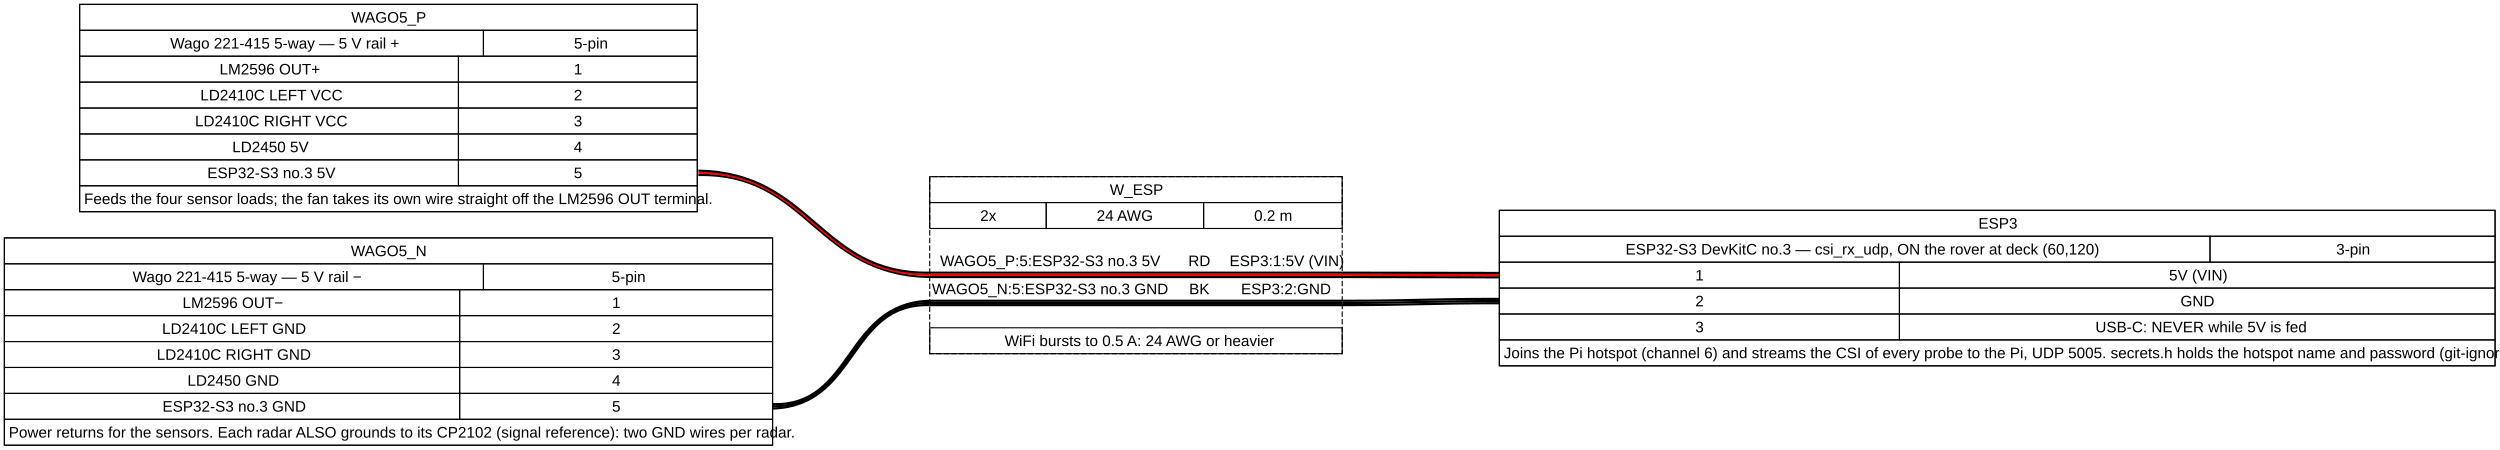
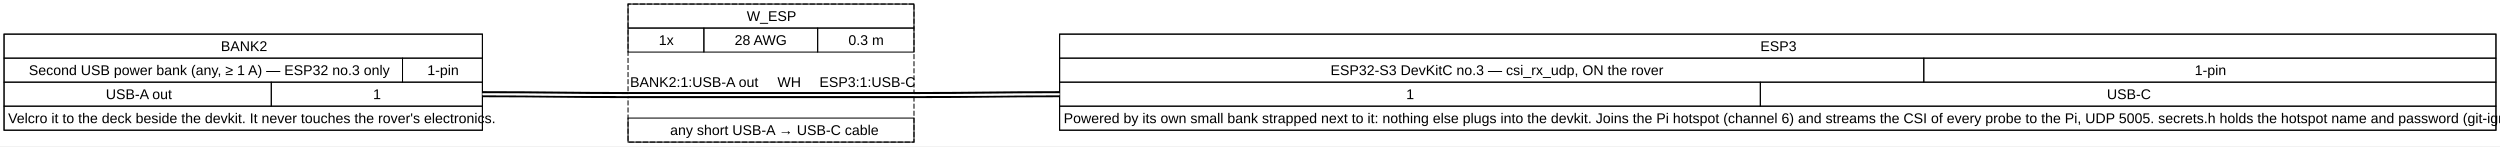
- <svg xmlns="http://www.w3.org/2000/svg" width="2291pt" height="412pt" viewBox="0.00 0.00 2291.00 412.00">
-   <g id="graph0" class="graph" transform="scale(1 1) rotate(0) translate(4 408)">
-     <polygon fill="#ffffff" stroke="none" points="-4,4 -4,-408 2286.5,-408 2286.5,4 -4,4" />
+ <svg xmlns="http://www.w3.org/2000/svg" width="2472pt" height="145pt" viewBox="0.00 0.00 2472.00 145.00">
+   <g id="graph0" class="graph" transform="scale(1 1) rotate(0) translate(4 140.5)">
+     <polygon fill="#ffffff" stroke="none" points="-4,4 -4,-140.5 2468,-140.5 2468,4 -4,4" />
    <g id="node1" class="node">
-       <polygon fill="#ffffff" stroke="black" points="635,-404 69,-404 69,-214 635,-214 635,-404" />
-       <polygon fill="none" stroke="black" points="69,-380.25 69,-404 635,-404 635,-380.25 69,-380.25" />
-       <text xml:space="preserve" text-anchor="start" x="317.88" y="-387.25" font-family="arial" font-size="14.00">WAGO5_P</text>
-       <polygon fill="none" stroke="black" points="69,-356.5 69,-380.25 439,-380.25 439,-356.5 69,-356.5" />
-       <text xml:space="preserve" text-anchor="start" x="152" y="-363.5" font-family="arial" font-size="14.00">Wago 221-415 5-way — 5 V rail +</text>
-       <polygon fill="none" stroke="black" points="439,-356.5 439,-380.25 635,-380.25 635,-356.5 439,-356.5" />
-       <text xml:space="preserve" text-anchor="start" x="522" y="-363.5" font-family="arial" font-size="14.00">5-pin</text>
-       <polygon fill="none" stroke="black" points="69,-332.75 69,-356.5 416.12,-356.5 416.12,-332.75 69,-332.75" />
-       <text xml:space="preserve" text-anchor="start" x="197.19" y="-339.75" font-family="arial" font-size="14.00">LM2596 OUT+</text>
-       <polygon fill="none" stroke="black" points="416.12,-332.75 416.12,-356.5 635,-356.5 635,-332.75 416.12,-332.75" />
-       <text xml:space="preserve" text-anchor="start" x="521.81" y="-339.75" font-family="arial" font-size="14.00">1</text>
-       <polygon fill="none" stroke="black" points="69,-309 69,-332.75 416.12,-332.75 416.12,-309 69,-309" />
-       <text xml:space="preserve" text-anchor="start" x="179.56" y="-316" font-family="arial" font-size="14.00">LD2410C LEFT VCC</text>
-       <polygon fill="none" stroke="black" points="416.12,-309 416.12,-332.75 635,-332.75 635,-309 416.12,-309" />
-       <text xml:space="preserve" text-anchor="start" x="521.81" y="-316" font-family="arial" font-size="14.00">2</text>
-       <polygon fill="none" stroke="black" points="69,-285.25 69,-309 416.12,-309 416.12,-285.25 69,-285.25" />
-       <text xml:space="preserve" text-anchor="start" x="174.69" y="-292.25" font-family="arial" font-size="14.00">LD2410C RIGHT VCC</text>
-       <polygon fill="none" stroke="black" points="416.12,-285.25 416.12,-309 635,-309 635,-285.25 416.12,-285.25" />
-       <text xml:space="preserve" text-anchor="start" x="521.81" y="-292.25" font-family="arial" font-size="14.00">3</text>
-       <polygon fill="none" stroke="black" points="69,-261.5 69,-285.25 416.12,-285.25 416.12,-261.5 69,-261.5" />
-       <text xml:space="preserve" text-anchor="start" x="208.81" y="-268.5" font-family="arial" font-size="14.00">LD2450 5V</text>
-       <polygon fill="none" stroke="black" points="416.12,-261.5 416.12,-285.25 635,-285.25 635,-261.5 416.12,-261.5" />
-       <text xml:space="preserve" text-anchor="start" x="521.81" y="-268.5" font-family="arial" font-size="14.00">4</text>
-       <polygon fill="none" stroke="black" points="69,-237.75 69,-261.5 416.12,-261.5 416.12,-237.75 69,-237.75" />
-       <text xml:space="preserve" text-anchor="start" x="185.94" y="-244.75" font-family="arial" font-size="14.00">ESP32-S3 no.3 5V</text>
-       <polygon fill="none" stroke="black" points="416.12,-237.75 416.12,-261.5 635,-261.5 635,-237.75 416.12,-237.75" />
-       <text xml:space="preserve" text-anchor="start" x="521.81" y="-244.75" font-family="arial" font-size="14.00">5</text>
-       <polygon fill="none" stroke="black" points="69,-214 69,-237.75 635,-237.75 635,-214 69,-214" />
-       <text xml:space="preserve" text-anchor="start" x="73" y="-221" font-family="arial" font-size="14.00">Feeds the four sensor loads; the fan takes its own wire straight off the LM2596 OUT terminal.</text>
+       <polygon fill="#ffffff" stroke="black" points="473,-106.75 0,-106.75 0,-11.75 473,-11.75 473,-106.75" />
+       <polygon fill="none" stroke="black" points="0,-83 0,-106.75 473,-106.75 473,-83 0,-83" />
+       <text xml:space="preserve" text-anchor="start" x="214.38" y="-90" font-family="arial" font-size="14.00">BANK2</text>
+       <polygon fill="none" stroke="black" points="0,-59.25 0,-83 394,-83 394,-59.25 0,-59.25" />
+       <text xml:space="preserve" text-anchor="start" x="24.5" y="-66.25" font-family="arial" font-size="14.00">Second USB power bank (any, ≥ 1 A) — ESP32 no.3 only</text>
+       <polygon fill="none" stroke="black" points="394,-59.25 394,-83 473,-83 473,-59.25 394,-59.25" />
+       <text xml:space="preserve" text-anchor="start" x="418.5" y="-66.25" font-family="arial" font-size="14.00">1-pin</text>
+       <polygon fill="none" stroke="black" points="0,-35.5 0,-59.25 264.25,-59.25 264.25,-35.5 0,-35.5" />
+       <text xml:space="preserve" text-anchor="start" x="100.62" y="-42.5" font-family="arial" font-size="14.00">USB-A out</text>
+       <polygon fill="none" stroke="black" points="264.25,-35.5 264.25,-59.25 473,-59.25 473,-35.5 264.25,-35.5" />
+       <text xml:space="preserve" text-anchor="start" x="364.88" y="-42.5" font-family="arial" font-size="14.00">1</text>
+       <polygon fill="none" stroke="black" points="0,-11.75 0,-35.5 473,-35.5 473,-11.75 0,-11.75" />
+       <text xml:space="preserve" text-anchor="start" x="4" y="-18.75" font-family="arial" font-size="14.00">Velcro it to the deck beside the devkit. It never touches the rover's electronics.</text>
    </g>
-     <g id="node4" class="node">
-       <polygon fill="#ffffff" stroke="black" stroke-dasharray="5,2" points="1226,-246.12 848,-246.12 848,-83.88 1226,-83.88 1226,-246.12" />
-       <polygon fill="none" stroke="black" points="848,-222.38 848,-246.12 1226,-246.12 1226,-222.38 848,-222.38" />
-       <text xml:space="preserve" text-anchor="start" x="1013" y="-229.38" font-family="arial" font-size="14.00">W_ESP</text>
-       <polygon fill="none" stroke="black" points="848,-198.62 848,-222.38 954.75,-222.38 954.75,-198.62 848,-198.62" />
-       <text xml:space="preserve" text-anchor="start" x="894.25" y="-205.62" font-family="arial" font-size="14.00">2x</text>
-       <polygon fill="none" stroke="black" points="954.75,-198.62 954.75,-222.38 1099,-222.38 1099,-198.62 954.75,-198.62" />
-       <text xml:space="preserve" text-anchor="start" x="1001" y="-205.62" font-family="arial" font-size="14.00">24 AWG</text>
-       <polygon fill="none" stroke="black" points="1099,-198.62 1099,-222.38 1226,-222.38 1226,-198.62 1099,-198.62" />
-       <text xml:space="preserve" text-anchor="start" x="1145.25" y="-205.62" font-family="arial" font-size="14.00">0.2 m</text>
-       <text xml:space="preserve" text-anchor="start" x="953.88" y="-183.88" font-family="arial" font-size="14.00"> </text>
-       <text xml:space="preserve" text-anchor="start" x="857.5" y="-164.12" font-family="arial" font-size="14.00">WAGO5_P:5:ESP32-S3 no.3 5V</text>
-       <text xml:space="preserve" text-anchor="start" x="1065.5" y="-164.12" font-family="arial" font-size="14.00">     RD    </text>
-       <text xml:space="preserve" text-anchor="start" x="1122.75" y="-164.12" font-family="arial" font-size="14.00">ESP3:1:5V (VIN)</text>
-       <polygon fill="#000000" stroke="none" points="848,-157.12 848,-159.12 1226,-159.12 1226,-157.12 848,-157.12" />
-       <polygon fill="#ff0000" stroke="none" points="848,-155.12 848,-157.12 1226,-157.12 1226,-155.12 848,-155.12" />
-       <polygon fill="#000000" stroke="none" points="848,-153.12 848,-155.12 1226,-155.12 1226,-153.12 848,-153.12" />
-       <text xml:space="preserve" text-anchor="start" x="850" y="-138.38" font-family="arial" font-size="14.00">WAGO5_N:5:ESP32-S3 no.3 GND</text>
-       <text xml:space="preserve" text-anchor="start" x="1066.25" y="-138.38" font-family="arial" font-size="14.00">     BK    </text>
-       <text xml:space="preserve" text-anchor="start" x="1133.25" y="-138.38" font-family="arial" font-size="14.00">ESP3:2:GND</text>
-       <polygon fill="#000000" stroke="none" points="848,-131.38 848,-133.38 1226,-133.38 1226,-131.38 848,-131.38" />
-       <polygon fill="#000000" stroke="none" points="848,-129.38 848,-131.38 1226,-131.38 1226,-129.38 848,-129.38" />
-       <polygon fill="#000000" stroke="none" points="848,-127.38 848,-129.38 1226,-129.38 1226,-127.38 848,-127.38" />
-       <text xml:space="preserve" text-anchor="start" x="953.88" y="-112.62" font-family="arial" font-size="14.00"> </text>
-       <polygon fill="none" stroke="black" points="848,-83.88 848,-107.62 1226,-107.62 1226,-83.88 848,-83.88" />
-       <text xml:space="preserve" text-anchor="start" x="916.62" y="-90.88" font-family="arial" font-size="14.00">WiFi bursts to 0.5 A: 24 AWG or heavier</text>
+     <g id="node3" class="node">
+       <polygon fill="#ffffff" stroke="black" stroke-dasharray="5,2" points="899.75,-136.5 617,-136.5 617,0 899.75,0 899.75,-136.5" />
+       <polygon fill="none" stroke="black" points="617,-112.75 617,-136.5 899.75,-136.5 899.75,-112.75 617,-112.75" />
+       <text xml:space="preserve" text-anchor="start" x="734.38" y="-119.75" font-family="arial" font-size="14.00">W_ESP</text>
+       <polygon fill="none" stroke="black" points="617,-89 617,-112.75 692,-112.75 692,-89 617,-89" />
+       <text xml:space="preserve" text-anchor="start" x="647.38" y="-96" font-family="arial" font-size="14.00">1x</text>
+       <polygon fill="none" stroke="black" points="692,-89 692,-112.75 804.5,-112.75 804.5,-89 692,-89" />
+       <text xml:space="preserve" text-anchor="start" x="722.38" y="-96" font-family="arial" font-size="14.00">28 AWG</text>
+       <polygon fill="none" stroke="black" points="804.5,-89 804.5,-112.75 899.75,-112.75 899.75,-89 804.5,-89" />
+       <text xml:space="preserve" text-anchor="start" x="834.88" y="-96" font-family="arial" font-size="14.00">0.3 m</text>
+       <text xml:space="preserve" text-anchor="start" x="678.25" y="-74.25" font-family="arial" font-size="14.00"> </text>
+       <text xml:space="preserve" text-anchor="start" x="619" y="-54.5" font-family="arial" font-size="14.00">BANK2:1:USB-A out</text>
+       <text xml:space="preserve" text-anchor="start" x="745.25" y="-54.5" font-family="arial" font-size="14.00">     WH    </text>
+       <text xml:space="preserve" text-anchor="start" x="806.25" y="-54.5" font-family="arial" font-size="14.00">ESP3:1:USB-C</text>
+       <polygon fill="#000000" stroke="none" points="617,-47.5 617,-49.5 899.75,-49.5 899.75,-47.5 617,-47.5" />
+       <polygon fill="#ffffff" stroke="none" points="617,-45.5 617,-47.5 899.75,-47.5 899.75,-45.5 617,-45.5" />
+       <polygon fill="#000000" stroke="none" points="617,-43.5 617,-45.5 899.75,-45.5 899.75,-43.5 617,-43.5" />
+       <text xml:space="preserve" text-anchor="start" x="678.25" y="-28.75" font-family="arial" font-size="14.00"> </text>
+       <polygon fill="none" stroke="black" points="617,0 617,-23.75 899.75,-23.75 899.75,0 617,0" />
+       <text xml:space="preserve" text-anchor="start" x="658.62" y="-7" font-family="arial" font-size="14.00">any short USB-A → USB-C cable</text>
    </g>
    <g id="edge1" class="edge">
-       <path fill="none" stroke="#000000" stroke-width="2" d="M636,-247.63C736.98,-249.5 743.03,-156 848,-154.13" />
-       <path fill="none" stroke="#ff0000" stroke-width="2" d="M636,-249.62C738.98,-249.62 745.02,-156.12 848,-156.12" />
-       <path fill="none" stroke="#000000" stroke-width="2" d="M636,-251.62C740.97,-249.75 747.02,-156.25 848,-158.12" />
+       <path fill="none" stroke="#000000" stroke-width="2" d="M473,-45.38C536.89,-45.38 552.89,-44.5 617,-44.5" />
+       <path fill="none" stroke="#ffffff" stroke-width="2" d="M473,-47.38C537,-47.38 553,-46.5 617,-46.5" />
+       <path fill="none" stroke="#000000" stroke-width="2" d="M473,-49.37C537.11,-49.37 553.11,-48.5 617,-48.5" />
    </g>
    <g id="node2" class="node">
-       <polygon fill="#ffffff" stroke="black" points="2282.5,-215.25 1370,-215.25 1370,-72.75 2282.5,-72.75 2282.5,-215.25" />
-       <polygon fill="none" stroke="black" points="1370,-191.5 1370,-215.25 2282.5,-215.25 2282.5,-191.5 1370,-191.5" />
-       <text xml:space="preserve" text-anchor="start" x="1809" y="-198.5" font-family="arial" font-size="14.00">ESP3</text>
-       <polygon fill="none" stroke="black" points="1370,-167.75 1370,-191.5 2021.25,-191.5 2021.25,-167.75 1370,-167.75" />
-       <text xml:space="preserve" text-anchor="start" x="1485.62" y="-174.75" font-family="arial" font-size="14.00">ESP32-S3 DevKitC no.3 — csi_rx_udp, ON the rover at deck (60,120)</text>
-       <polygon fill="none" stroke="black" points="2021.25,-167.75 2021.25,-191.5 2282.5,-191.5 2282.5,-167.75 2021.25,-167.75" />
-       <text xml:space="preserve" text-anchor="start" x="2136.88" y="-174.75" font-family="arial" font-size="14.00">3-pin</text>
-       <polygon fill="none" stroke="black" points="1370,-144 1370,-167.75 1736.62,-167.75 1736.62,-144 1370,-144" />
-       <text xml:space="preserve" text-anchor="start" x="1549.56" y="-151" font-family="arial" font-size="14.00">1</text>
-       <polygon fill="none" stroke="black" points="1736.62,-144 1736.62,-167.75 2282.5,-167.75 2282.5,-144 1736.62,-144" />
-       <text xml:space="preserve" text-anchor="start" x="1983.69" y="-151" font-family="arial" font-size="14.00">5V (VIN)</text>
-       <polygon fill="none" stroke="black" points="1370,-120.25 1370,-144 1736.62,-144 1736.62,-120.25 1370,-120.25" />
-       <text xml:space="preserve" text-anchor="start" x="1549.56" y="-127.25" font-family="arial" font-size="14.00">2</text>
-       <polygon fill="none" stroke="black" points="1736.62,-120.25 1736.62,-144 2282.5,-144 2282.5,-120.25 1736.62,-120.25" />
-       <text xml:space="preserve" text-anchor="start" x="1994.19" y="-127.25" font-family="arial" font-size="14.00">GND</text>
-       <polygon fill="none" stroke="black" points="1370,-96.5 1370,-120.25 1736.62,-120.25 1736.62,-96.5 1370,-96.5" />
-       <text xml:space="preserve" text-anchor="start" x="1549.56" y="-103.5" font-family="arial" font-size="14.00">3</text>
-       <polygon fill="none" stroke="black" points="1736.62,-96.5 1736.62,-120.25 2282.5,-120.25 2282.5,-96.5 1736.62,-96.5" />
-       <text xml:space="preserve" text-anchor="start" x="1916.19" y="-103.5" font-family="arial" font-size="14.00">USB-C: NEVER while 5V is fed</text>
-       <polygon fill="none" stroke="black" points="1370,-72.75 1370,-96.5 2282.5,-96.5 2282.5,-72.75 1370,-72.75" />
-       <text xml:space="preserve" text-anchor="start" x="1374" y="-79.75" font-family="arial" font-size="14.00">Joins the Pi hotspot (channel 6) and streams the CSI of every probe to the Pi, UDP 5005. secrets.h holds the hotspot name and password (git-ignored).</text>
-     </g>
-     <g id="node3" class="node">
-       <polygon fill="#ffffff" stroke="black" points="704,-190 0,-190 0,0 704,0 704,-190" />
-       <polygon fill="none" stroke="black" points="0,-166.25 0,-190 704,-190 704,-166.25 0,-166.25" />
-       <text xml:space="preserve" text-anchor="start" x="317.5" y="-173.25" font-family="arial" font-size="14.00">WAGO5_N</text>
-       <polygon fill="none" stroke="black" points="0,-142.5 0,-166.25 439,-166.25 439,-142.5 0,-142.5" />
-       <text xml:space="preserve" text-anchor="start" x="117.5" y="-149.5" font-family="arial" font-size="14.00">Wago 221-415 5-way — 5 V rail −</text>
-       <polygon fill="none" stroke="black" points="439,-142.5 439,-166.25 704,-166.25 704,-142.5 439,-142.5" />
-       <text xml:space="preserve" text-anchor="start" x="556.5" y="-149.5" font-family="arial" font-size="14.00">5-pin</text>
-       <polygon fill="none" stroke="black" points="0,-118.75 0,-142.5 417.25,-142.5 417.25,-118.75 0,-118.75" />
-       <text xml:space="preserve" text-anchor="start" x="163.25" y="-125.75" font-family="arial" font-size="14.00">LM2596 OUT−</text>
-       <polygon fill="none" stroke="black" points="417.25,-118.75 417.25,-142.5 704,-142.5 704,-118.75 417.25,-118.75" />
-       <text xml:space="preserve" text-anchor="start" x="556.88" y="-125.75" font-family="arial" font-size="14.00">1</text>
-       <polygon fill="none" stroke="black" points="0,-95 0,-118.75 417.25,-118.75 417.25,-95 0,-95" />
-       <text xml:space="preserve" text-anchor="start" x="144.5" y="-102" font-family="arial" font-size="14.00">LD2410C LEFT GND</text>
-       <polygon fill="none" stroke="black" points="417.25,-95 417.25,-118.75 704,-118.75 704,-95 417.25,-95" />
-       <text xml:space="preserve" text-anchor="start" x="556.88" y="-102" font-family="arial" font-size="14.00">2</text>
-       <polygon fill="none" stroke="black" points="0,-71.25 0,-95 417.25,-95 417.25,-71.25 0,-71.25" />
-       <text xml:space="preserve" text-anchor="start" x="139.62" y="-78.25" font-family="arial" font-size="14.00">LD2410C RIGHT GND</text>
-       <polygon fill="none" stroke="black" points="417.25,-71.25 417.25,-95 704,-95 704,-71.25 417.25,-71.25" />
-       <text xml:space="preserve" text-anchor="start" x="556.88" y="-78.25" font-family="arial" font-size="14.00">3</text>
-       <polygon fill="none" stroke="black" points="0,-47.5 0,-71.25 417.25,-71.25 417.25,-47.5 0,-47.5" />
-       <text xml:space="preserve" text-anchor="start" x="167.75" y="-54.5" font-family="arial" font-size="14.00">LD2450 GND</text>
-       <polygon fill="none" stroke="black" points="417.25,-47.5 417.25,-71.25 704,-71.25 704,-47.5 417.25,-47.5" />
-       <text xml:space="preserve" text-anchor="start" x="556.88" y="-54.5" font-family="arial" font-size="14.00">4</text>
-       <polygon fill="none" stroke="black" points="0,-23.75 0,-47.5 417.25,-47.5 417.25,-23.75 0,-23.75" />
-       <text xml:space="preserve" text-anchor="start" x="144.88" y="-30.75" font-family="arial" font-size="14.00">ESP32-S3 no.3 GND</text>
-       <polygon fill="none" stroke="black" points="417.25,-23.75 417.25,-47.5 704,-47.5 704,-23.75 417.25,-23.75" />
-       <text xml:space="preserve" text-anchor="start" x="556.88" y="-30.75" font-family="arial" font-size="14.00">5</text>
-       <polygon fill="none" stroke="black" points="0,0 0,-23.75 704,-23.75 704,0 0,0" />
-       <text xml:space="preserve" text-anchor="start" x="4" y="-7" font-family="arial" font-size="14.00">Power returns for the sensors. Each radar ALSO grounds to its CP2102 (signal reference): two GND wires per radar.</text>
-     </g>
-     <g id="edge3" class="edge">
-       <path fill="none" stroke="#000000" stroke-width="2" d="M704,-33.63C782.6,-35.82 773.38,-130.57 848,-128.38" />
-       <path fill="none" stroke="#000000" stroke-width="2" d="M704,-35.63C780.61,-35.63 771.39,-130.38 848,-130.38" />
-       <path fill="none" stroke="#000000" stroke-width="2" d="M704,-37.62C778.62,-35.43 769.4,-130.18 848,-132.37" />
+       <polygon fill="#ffffff" stroke="black" points="2464,-106.75 1043.75,-106.75 1043.75,-11.75 2464,-11.75 2464,-106.75" />
+       <polygon fill="none" stroke="black" points="1043.75,-83 1043.75,-106.75 2464,-106.75 2464,-83 1043.75,-83" />
+       <text xml:space="preserve" text-anchor="start" x="1736.62" y="-90" font-family="arial" font-size="14.00">ESP3</text>
+       <polygon fill="none" stroke="black" points="1043.75,-59.25 1043.75,-83 1898.25,-83 1898.25,-59.25 1043.75,-59.25" />
+       <text xml:space="preserve" text-anchor="start" x="1311.62" y="-66.25" font-family="arial" font-size="14.00">ESP32-S3 DevKitC no.3 — csi_rx_udp, ON the rover</text>
+       <polygon fill="none" stroke="black" points="1898.25,-59.25 1898.25,-83 2464,-83 2464,-59.25 1898.25,-59.25" />
+       <text xml:space="preserve" text-anchor="start" x="2166.12" y="-66.25" font-family="arial" font-size="14.00">1-pin</text>
+       <polygon fill="none" stroke="black" points="1043.75,-35.5 1043.75,-59.25 1736.62,-59.25 1736.62,-35.5 1043.75,-35.5" />
+       <text xml:space="preserve" text-anchor="start" x="1386.44" y="-42.5" font-family="arial" font-size="14.00">1</text>
+       <polygon fill="none" stroke="black" points="1736.62,-35.5 1736.62,-59.25 2464,-59.25 2464,-35.5 1736.62,-35.5" />
+       <text xml:space="preserve" text-anchor="start" x="2079.31" y="-42.5" font-family="arial" font-size="14.00">USB-C</text>
+       <polygon fill="none" stroke="black" points="1043.75,-11.75 1043.75,-35.5 2464,-35.5 2464,-11.75 1043.75,-11.75" />
+       <text xml:space="preserve" text-anchor="start" x="1047.75" y="-18.75" font-family="arial" font-size="14.00">Powered by its own small bank strapped next to it: nothing else plugs into the devkit. Joins the Pi hotspot (channel 6) and streams the CSI of every probe to the Pi, UDP 5005. secrets.h holds the hotspot name and password (git-ignored).</text>
    </g>
    <g id="edge2" class="edge">
-       <path fill="none" stroke="#000000" stroke-width="2" d="M1226,-154.13C1289.97,-154.13 1305.97,-153.88 1370,-153.88" />
-       <path fill="none" stroke="#ff0000" stroke-width="2" d="M1226,-156.12C1290,-156.12 1306,-155.88 1370,-155.88" />
-       <path fill="none" stroke="#000000" stroke-width="2" d="M1226,-158.12C1290.03,-158.12 1306.03,-157.87 1370,-157.87" />
-     </g>
-     <g id="edge4" class="edge">
-       <path fill="none" stroke="#000000" stroke-width="2" d="M1226,-128.38C1290.22,-128.39 1306.21,-130.14 1370,-130.13" />
-       <path fill="none" stroke="#000000" stroke-width="2" d="M1226,-130.37C1290,-130.38 1306,-132.13 1370,-132.12" />
-       <path fill="none" stroke="#000000" stroke-width="2" d="M1226,-132.37C1289.79,-132.36 1305.78,-134.11 1370,-134.12" />
+       <path fill="none" stroke="#000000" stroke-width="2" d="M899.75,-44.5C963.86,-44.5 979.86,-45.38 1043.75,-45.38" />
+       <path fill="none" stroke="#ffffff" stroke-width="2" d="M899.75,-46.5C963.75,-46.5 979.75,-47.38 1043.75,-47.38" />
+       <path fill="none" stroke="#000000" stroke-width="2" d="M899.75,-48.5C963.64,-48.5 979.64,-49.37 1043.75,-49.37" />
    </g>
  </g>
</svg>
